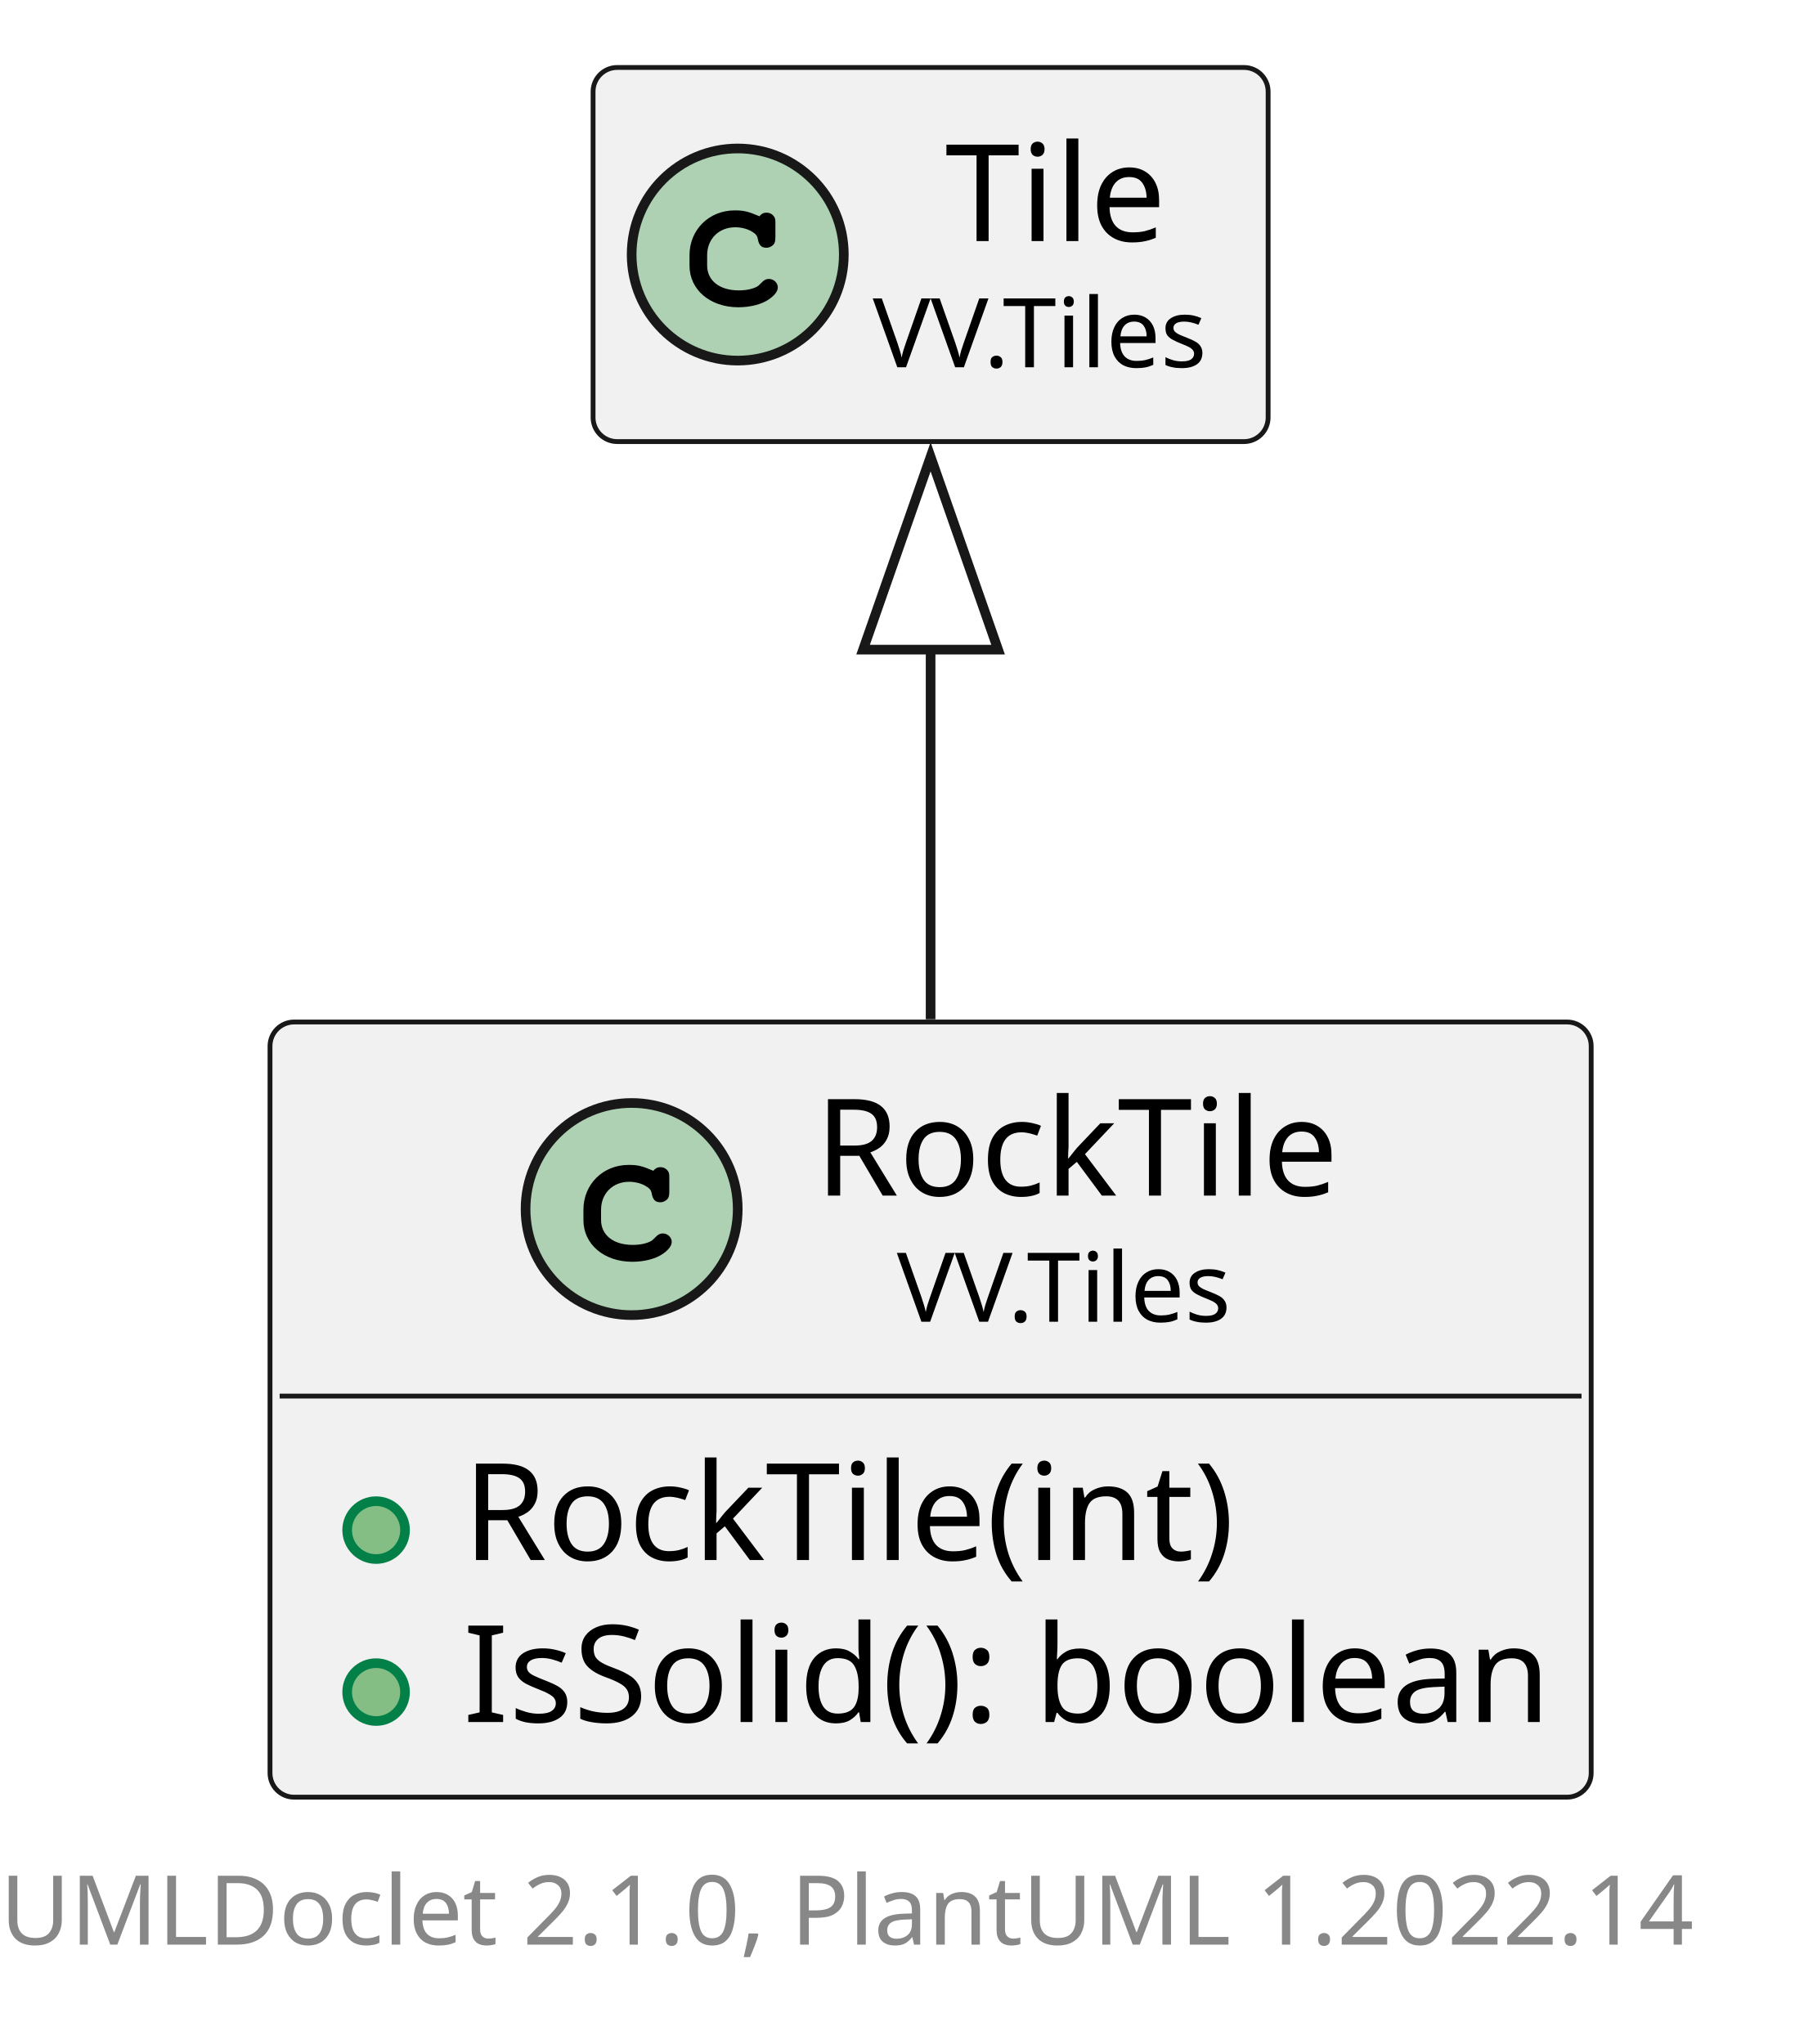
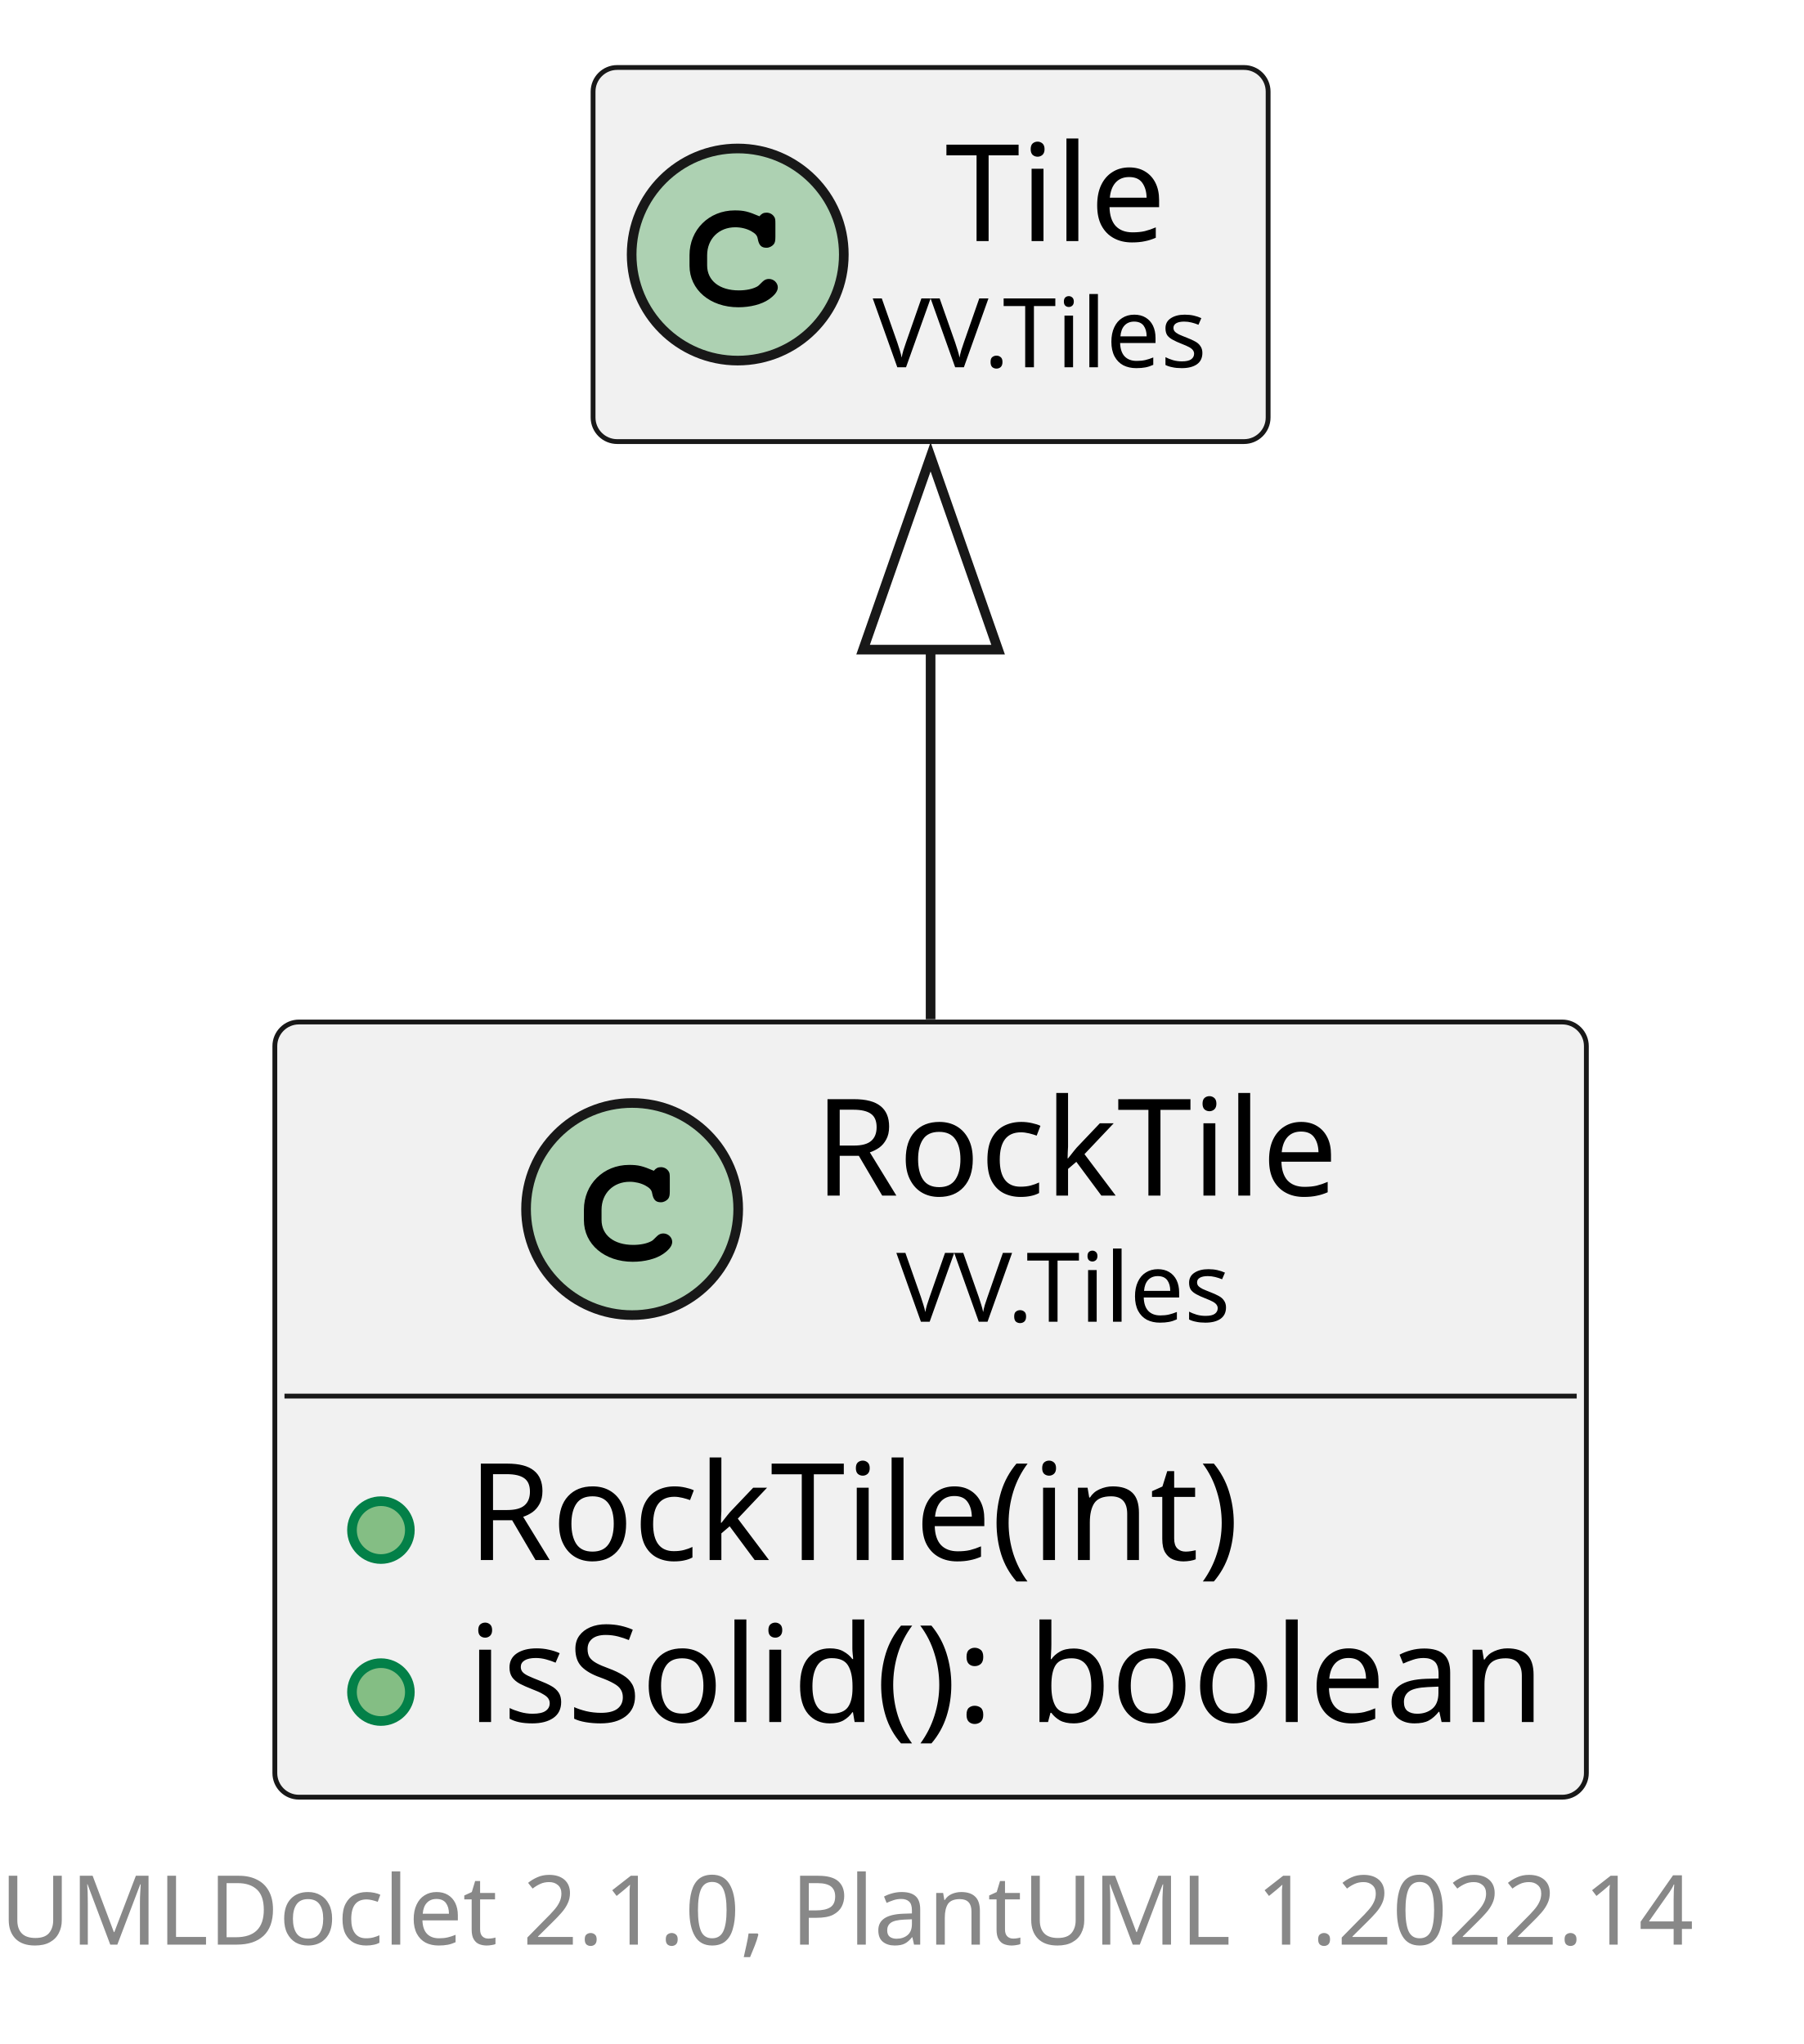
<svg xmlns="http://www.w3.org/2000/svg" xmlns:xlink="http://www.w3.org/1999/xlink" contentStyleType="text/css" height="212px" preserveAspectRatio="none" style="width:187px;height:212px;background:#FFFFFF;" version="1.1" viewBox="0 0 187 212" width="187px" zoomAndPan="magnify">
  <defs />
  <g>
    <a href="RockTile.html" target="_top" title="RockTile.html" xlink:actuate="onRequest" xlink:href="RockTile.html" xlink:show="new" xlink:title="RockTile.html" xlink:type="simple">
      <g id="elem_VV.Tiles.RockTile">
-         <rect codeLine="5" fill="#F1F1F1" height="80.4" id="VV.Tiles.RockTile" rx="2.5" ry="2.5" style="stroke:#181818;stroke-width:0.5;" width="137" x="28" y="106" />
-         <ellipse cx="65.5" cy="125.4" fill="#ADD1B2" rx="11" ry="11" style="stroke:#181818;stroke-width:1.0;" />
-         <path d="M60.5,126.556 C60.5,129.056 62.641,130.869 65.562,130.869 C66.797,130.869 67.969,130.572 68.719,130.056 C69.328,129.634 69.656,129.213 69.656,128.806 C69.656,128.338 69.234,127.931 68.734,127.931 C68.5,127.931 68.281,128.009 68.078,128.213 C67.641,128.65 67.641,128.65 67.469,128.744 C67.016,128.978 66.375,129.119 65.609,129.119 C63.609,129.119 62.328,128.103 62.328,126.525 L62.328,125.478 C62.328,123.775 63.547,122.572 65.25,122.572 C65.828,122.572 66.406,122.713 66.875,122.963 C67.344,123.228 67.516,123.416 67.578,123.775 C67.703,124.447 67.953,124.697 68.484,124.697 C68.766,124.697 69.047,124.556 69.234,124.338 C69.359,124.166 69.406,123.994 69.406,123.556 L69.406,122.197 C69.406,121.775 69.391,121.634 69.266,121.463 C69.094,121.213 68.812,121.056 68.484,121.056 C68.172,121.056 67.969,121.166 67.75,121.431 C66.578,120.931 66.141,120.822 65.188,120.822 C62.516,120.822 60.5,122.838 60.5,125.463 L60.5,126.556 Z " fill="#000000" />
-         <text fill="#000000" font-family="sans-serif" font-size="14" lengthAdjust="spacing" textLength="55" x="84.5" y="124.006">RockTile</text>
-         <text fill="#000000" font-family="sans-serif" font-size="10" lengthAdjust="spacing" textLength="38" x="93" y="137.09">VV.Tiles</text>
-         <line style="stroke:#181818;stroke-width:0.5;" x1="29" x2="164" y1="144.8" y2="144.8" />
-         <ellipse cx="39" cy="158.7" fill="#84BE84" rx="3" ry="3" style="stroke:#038048;stroke-width:1.0;" />
-         <text fill="#000000" font-family="sans-serif" font-size="14" lengthAdjust="spacing" textLength="80" x="48" y="161.806">RockTile(int)</text>
-         <ellipse cx="39" cy="175.5" fill="#84BE84" rx="3" ry="3" style="stroke:#038048;stroke-width:1.0;" />
-         <text fill="#000000" font-family="sans-serif" font-size="14" lengthAdjust="spacing" textLength="111" x="48" y="178.606">IsSolid(): boolean</text>
+         <rect codeLine="5" fill="#F1F1F1" height="80.4" id="VV.Tiles.RockTile" rx="2.5" ry="2.5" style="stroke:#181818;stroke-width:0.5;" width="136" x="28.5" y="106" />
+         <ellipse cx="65.55" cy="125.4" fill="#ADD1B2" rx="11" ry="11" style="stroke:#181818;stroke-width:1.0;" />
+         <path d="M60.55,126.556 C60.55,129.056 62.691,130.869 65.612,130.869 C66.847,130.869 68.019,130.572 68.769,130.056 C69.378,129.634 69.706,129.213 69.706,128.806 C69.706,128.338 69.284,127.931 68.784,127.931 C68.55,127.931 68.331,128.009 68.128,128.213 C67.691,128.65 67.691,128.65 67.519,128.744 C67.066,128.978 66.425,129.119 65.659,129.119 C63.659,129.119 62.378,128.103 62.378,126.525 L62.378,125.478 C62.378,123.775 63.597,122.572 65.3,122.572 C65.878,122.572 66.456,122.713 66.925,122.963 C67.394,123.228 67.566,123.416 67.628,123.775 C67.753,124.447 68.003,124.697 68.534,124.697 C68.816,124.697 69.097,124.556 69.284,124.338 C69.409,124.166 69.456,123.994 69.456,123.556 L69.456,122.197 C69.456,121.775 69.441,121.634 69.316,121.463 C69.144,121.213 68.862,121.056 68.534,121.056 C68.222,121.056 68.019,121.166 67.8,121.431 C66.628,120.931 66.191,120.822 65.237,120.822 C62.566,120.822 60.55,122.838 60.55,125.463 L60.55,126.556 Z " fill="#000000" />
+         <text fill="#000000" font-family="sans-serif" font-size="14" lengthAdjust="spacing" textLength="55" x="84.45" y="124.006">RockTile</text>
+         <text fill="#000000" font-family="sans-serif" font-size="10" lengthAdjust="spacing" textLength="38" x="92.95" y="137.09">VV.Tiles</text>
+         <line style="stroke:#181818;stroke-width:0.5;" x1="29.5" x2="163.5" y1="144.8" y2="144.8" />
+         <ellipse cx="39.5" cy="158.7" fill="#84BE84" rx="3" ry="3" style="stroke:#038048;stroke-width:1.0;" />
+         <text fill="#000000" font-family="sans-serif" font-size="14" lengthAdjust="spacing" textLength="80" x="48.5" y="161.806">RockTile(int)</text>
+         <ellipse cx="39.5" cy="175.5" fill="#84BE84" rx="3" ry="3" style="stroke:#038048;stroke-width:1.0;" />
+         <text fill="#000000" font-family="sans-serif" font-size="14" lengthAdjust="spacing" textLength="110" x="48.5" y="178.606">isSolid(): boolean</text>
      </g>
    </a>
    <a href="Tile.html" target="_top" title="Tile.html" xlink:actuate="onRequest" xlink:href="Tile.html" xlink:show="new" xlink:title="Tile.html" xlink:type="simple">
      <g id="elem_VV.Tiles.Tile">
        <rect codeLine="10" fill="#F1F1F1" height="38.8" id="VV.Tiles.Tile" rx="2.5" ry="2.5" style="stroke:#181818;stroke-width:0.5;" width="70" x="61.5" y="7" />
        <ellipse cx="76.5" cy="26.4" fill="#ADD1B2" rx="11" ry="11" style="stroke:#181818;stroke-width:1.0;" />
        <path d="M71.5,27.556 C71.5,30.056 73.641,31.869 76.562,31.869 C77.797,31.869 78.969,31.572 79.719,31.056 C80.328,30.634 80.656,30.212 80.656,29.806 C80.656,29.337 80.234,28.931 79.734,28.931 C79.5,28.931 79.281,29.009 79.078,29.212 C78.641,29.65 78.641,29.65 78.469,29.744 C78.016,29.978 77.375,30.119 76.609,30.119 C74.609,30.119 73.328,29.103 73.328,27.525 L73.328,26.478 C73.328,24.775 74.547,23.572 76.25,23.572 C76.828,23.572 77.406,23.712 77.875,23.962 C78.344,24.228 78.516,24.416 78.578,24.775 C78.703,25.447 78.953,25.697 79.484,25.697 C79.766,25.697 80.047,25.556 80.234,25.337 C80.359,25.166 80.406,24.994 80.406,24.556 L80.406,23.197 C80.406,22.775 80.391,22.634 80.266,22.462 C80.094,22.212 79.812,22.056 79.484,22.056 C79.172,22.056 78.969,22.166 78.75,22.431 C77.578,21.931 77.141,21.822 76.188,21.822 C73.516,21.822 71.5,23.837 71.5,26.462 L71.5,27.556 Z " fill="#000000" />
        <text fill="#000000" font-family="sans-serif" font-size="14" lengthAdjust="spacing" textLength="23" x="98" y="25.006">Tile</text>
        <text fill="#000000" font-family="sans-serif" font-size="10" lengthAdjust="spacing" textLength="38" x="90.5" y="38.09">VV.Tiles</text>
      </g>
    </a>
    <g id="link_VV.Tiles.Tile_VV.Tiles.RockTile">
      <path codeLine="12" d="M96.5,67.37 C96.5,79.75 96.5,93.38 96.5,105.72 " fill="none" id="VV.Tiles.Tile-backto-VV.Tiles.RockTile" style="stroke:#181818;stroke-width:1.0;" />
      <polygon fill="none" points="89.5,67.38,96.5,47.38,103.5,67.38,89.5,67.38" style="stroke:#181818;stroke-width:1.0;" />
    </g>
    <text fill="#888888" font-family="sans-serif" font-size="10" lengthAdjust="spacing" textLength="179" x="0" y="201.69">UMLDoclet 2.1.0, PlantUML 1.2022.14</text>
  </g>
</svg>
